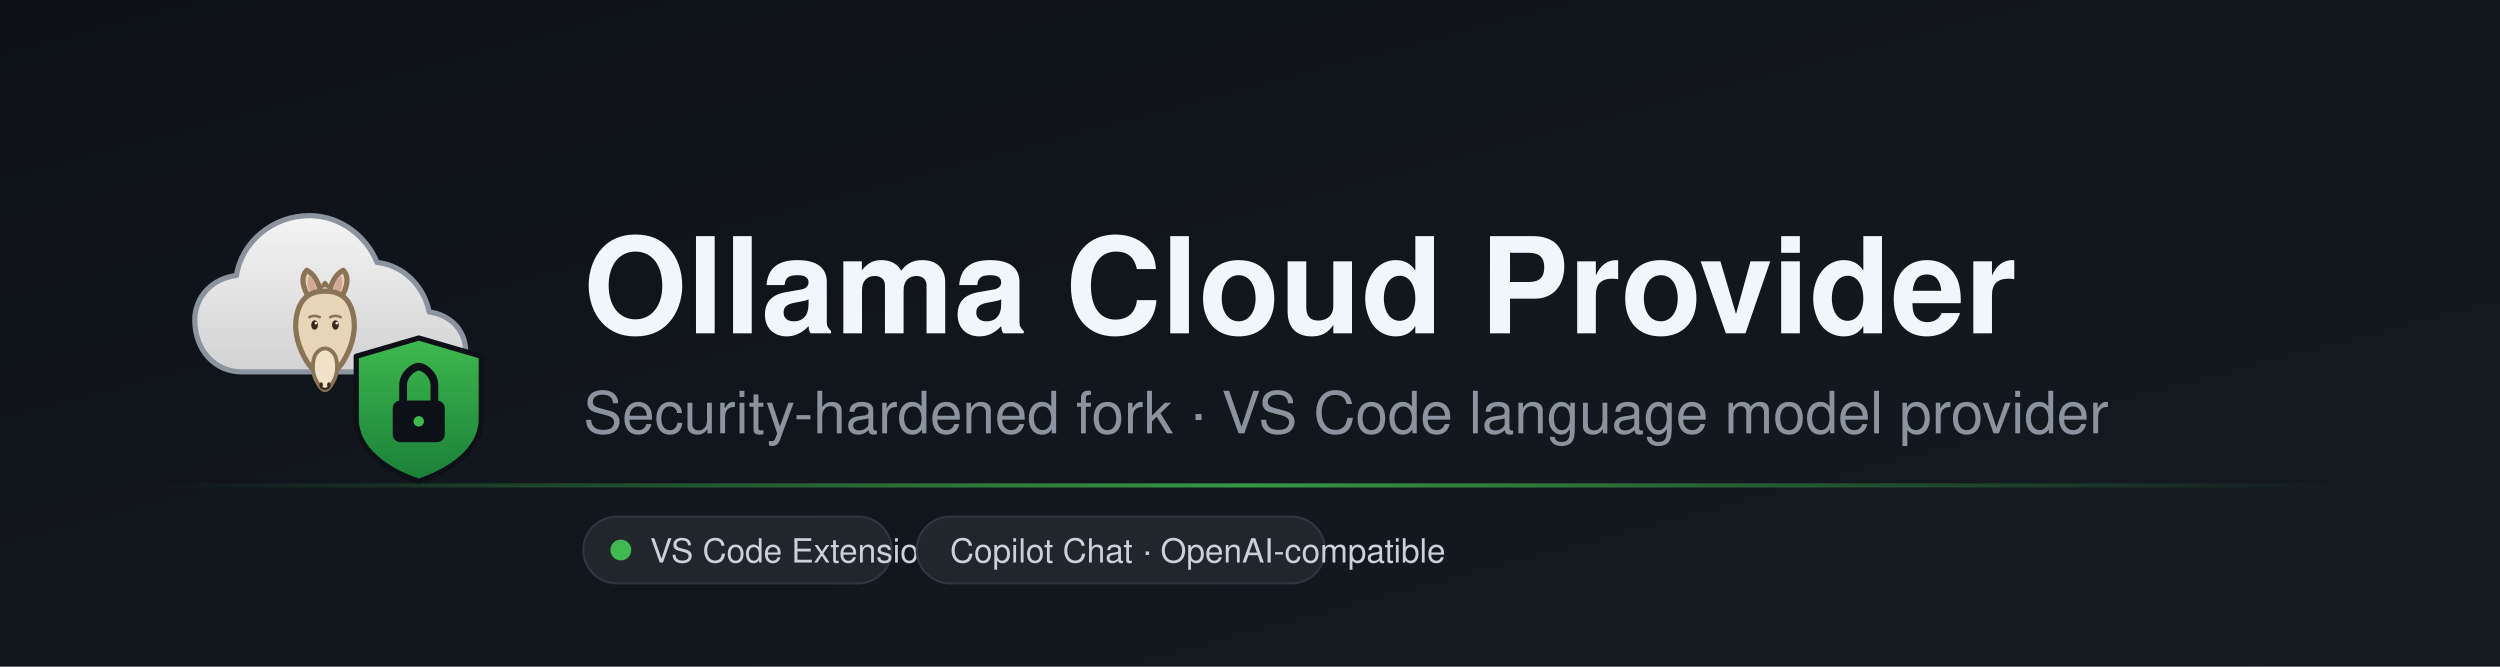
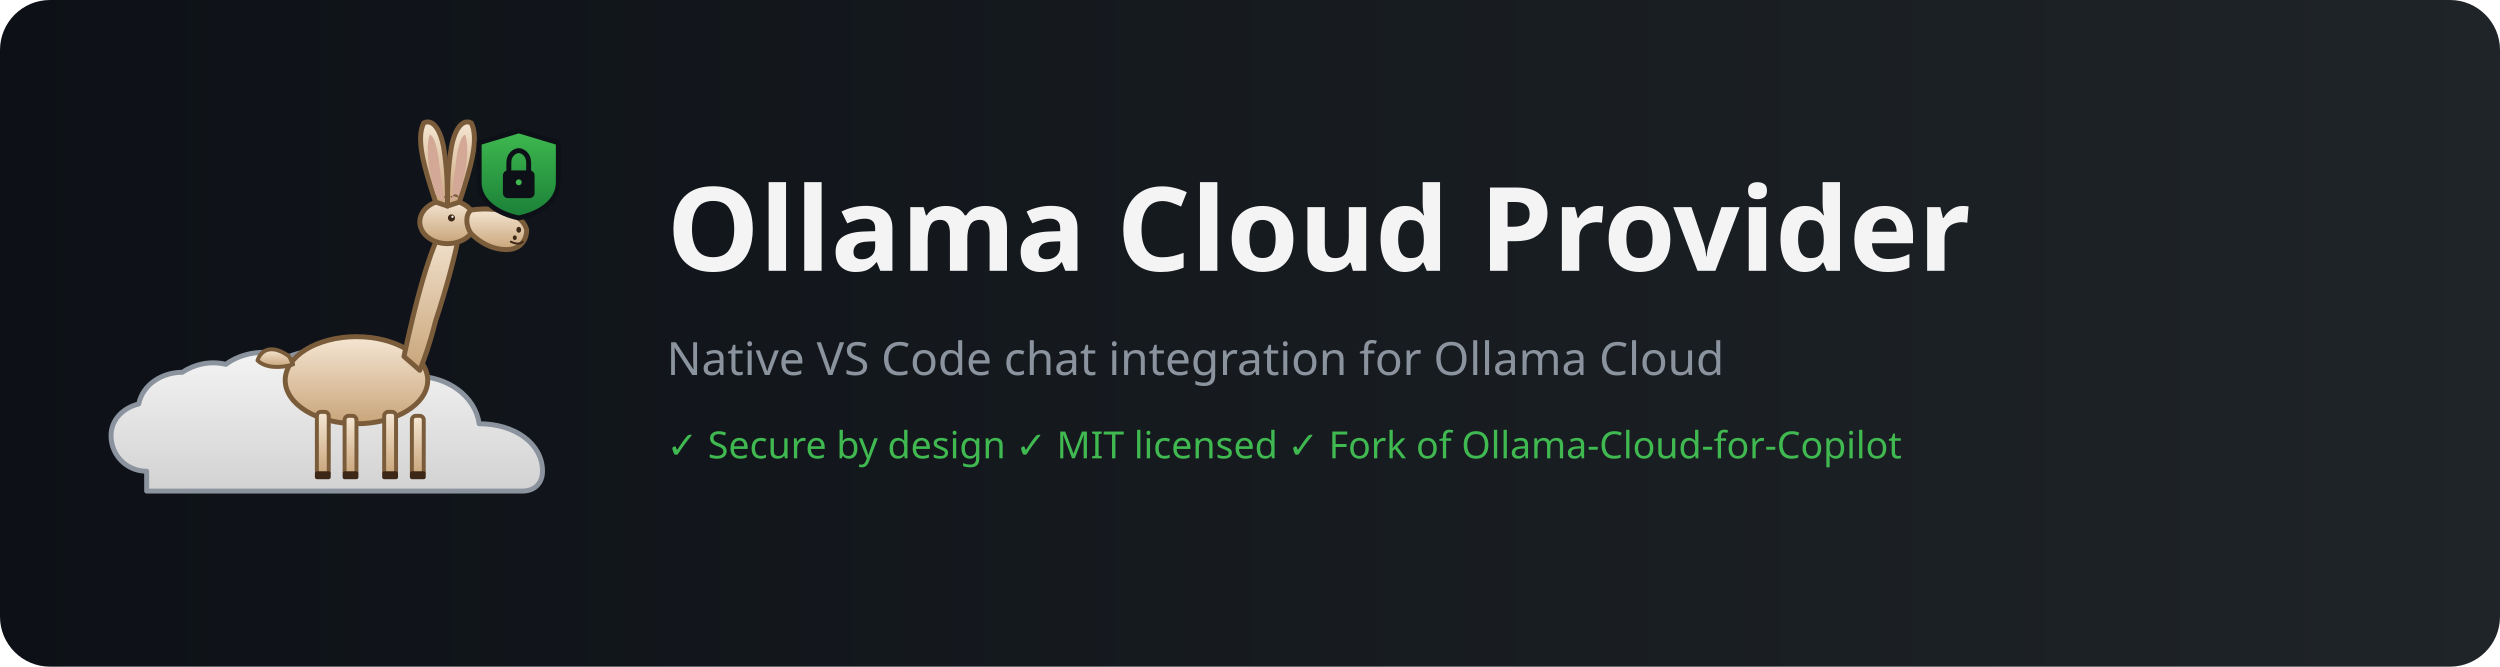
<svg xmlns="http://www.w3.org/2000/svg" width="1200" height="320" viewBox="0 0 1200 320" role="img" aria-label="Ollama Cloud Provider banner">
  <defs>
-     <linearGradient id="bgBanner" x1="0" y1="0" x2="1" y2="1">
+     <linearGradient id="bgGradB" x1="0" y1="0" x2="1" y2="0">
      <stop offset="0%" stop-color="#0D1117" />
-       <stop offset="100%" stop-color="#161B22" />
+       <stop offset="100%" stop-color="#1F2428" />
    </linearGradient>
    <linearGradient id="cloudGradB" x1="0" y1="0" x2="0" y2="1">
      <stop offset="0%" stop-color="#F4F4F4" />
      <stop offset="100%" stop-color="#D2D2D2" />
    </linearGradient>
+     <linearGradient id="llamaGradB" x1="0" y1="0" x2="0" y2="1">
+       <stop offset="0%" stop-color="#F5E6D3" />
+       <stop offset="100%" stop-color="#C9A57A" />
+     </linearGradient>
    <linearGradient id="shieldGradB" x1="0" y1="0" x2="0" y2="1">
      <stop offset="0%" stop-color="#3FB950" />
      <stop offset="100%" stop-color="#1A7F37" />
    </linearGradient>
-     <linearGradient id="accentLine" x1="0" y1="0" x2="1" y2="0">
-       <stop offset="0%" stop-color="#3FB950" stop-opacity="0" />
-       <stop offset="50%" stop-color="#3FB950" stop-opacity="0.8" />
-       <stop offset="100%" stop-color="#3FB950" stop-opacity="0" />
-     </linearGradient>
  </defs>
-   <rect width="1200" height="320" fill="url(#bgBanner)" />
-   <rect x="80" y="232" width="1040" height="2" fill="url(#accentLine)" />
-   <g transform="translate(96, 96) scale(1.25)">
-     <path d="M 16 66 C 6 66 -2 58 -2 46 C -2 37 5 30 14 29 C 16 16 28 6 42 6 C 54 6 64 14 68 24 C 78 25 86 33 88 43 C 96 44 102 50 102 58 C 102 62 100 66 96 66 L 16 66 Z" fill="url(#cloudGradB)" stroke="#8B949E" stroke-width="2" stroke-linejoin="round" />
-     <g id="llama-head-banner">
-       <path d="M 44 40 C 40 36 38 30 41 27 C 45 29 47 35 47 41 Z" fill="#E8D5B7" stroke="#8B7355" stroke-width="2" stroke-linejoin="round" />
-       <path d="M 43.5 38 C 41.5 35 40.5 31 42 29 C 44 30 45 34 45.5 39 Z" fill="#D4A896" />
-       <path d="M 52 40 C 56 36 58 30 55 27 C 51 29 49 35 49 41 Z" fill="#E8D5B7" stroke="#8B7355" stroke-width="2" stroke-linejoin="round" />
-       <path d="M 52.5 38 C 54.5 35 55.5 31 54 29 C 52 30 51 34 50.5 39 Z" fill="#D4A896" />
-       <path d="M 48 35 C 41 35 38 39 37 45 C 36 51 38 57 41 62 C 43 65 45 67 48 67 C 51 67 53 65 55 62 C 58 57 60 51 59 45 C 58 39 55 35 48 35 Z" fill="#E8D5B7" stroke="#8B7355" stroke-width="2" stroke-linejoin="round" />
-       <path d="M 45.5 35 C 46.5 32 47.5 31 48 31 C 48.5 31 49.5 32 50.5 35 C 49.5 34 48.5 33.5 48 33.5 C 47.5 33.5 46.5 34 45.5 35 Z" fill="#8B7355" />
-       <path d="M 44 60 C 43 63 43 67 45 70 C 46 72 47 73 48 73 C 49 73 50 72 51 70 C 53 67 53 63 52 60 C 51 58 49.5 57 48 57 C 46.5 57 45 58 44 60 Z" fill="#F0E2C9" stroke="#8B7355" stroke-width="1.5" stroke-linejoin="round" />
-       <ellipse cx="46.5" cy="71" rx="0.7" ry="1" fill="#3D2817" />
-       <ellipse cx="49.5" cy="71" rx="0.7" ry="1" fill="#3D2817" />
-       <path d="M 46.5 72 Q 48 73 49.5 72" stroke="#3D2817" stroke-width="0.8" fill="none" stroke-linecap="round" />
-       <ellipse cx="44" cy="48" rx="1.3" ry="1.8" fill="#3D2817" />
-       <ellipse cx="52" cy="48" rx="1.3" ry="1.8" fill="#3D2817" />
-       <circle cx="44.5" cy="47.3" r="0.5" fill="#F4F4F4" />
-       <circle cx="52.5" cy="47.3" r="0.5" fill="#F4F4F4" />
-       <path d="M 42 45 Q 44 44 46 45" stroke="#8B7355" stroke-width="1" fill="none" stroke-linecap="round" />
-       <path d="M 50 45 Q 52 44 54 45" stroke="#8B7355" stroke-width="1" fill="none" stroke-linecap="round" />
-     </g>
-     <path d="M 60 60 L 60 84 C 60 96 72 104 84 108 C 96 104 108 96 108 84 L 108 60 L 84 53 Z" fill="url(#shieldGradB)" stroke="#0D1117" stroke-width="2" stroke-linejoin="round" />
-     <rect x="74" y="77" width="20" height="16" rx="3" fill="#0D1117" />
-     <path d="M 78 77 L 78 71 C 78 67 82 64 84 64 C 86 64 90 67 90 71 L 90 77" fill="none" stroke="#0D1117" stroke-width="3" stroke-linecap="round" />
-     <circle cx="84" cy="85" r="2" fill="#3FB950" />
+   <rect x="0" y="0" width="1200" height="320" rx="24" ry="24" fill="url(#bgGradB)" />
+   <g transform="translate(40, 40) scale(0.95)">
+     <path d="M 32 196 C 22 196 14 188 14 178 C 14 170 20 164 28 162 C 30 152 40 146 50 146 C 56 142 64 140 72 142 C 80 136 92 134 104 138 C 114 134 126 134 136 138 C 148 136 160 140 168 148 C 184 148 198 158 200 172 C 218 172 232 182 232 196 C 232 202 228 206 222 206 L 32 206 Z" fill="url(#cloudGradB)" stroke="#8B949E" stroke-width="2.5" stroke-linejoin="round" />
+     <ellipse cx="138" cy="150" rx="36" ry="22" fill="url(#llamaGradB)" stroke="#7A5C3A" stroke-width="2.5" />
+     <path d="M 162 138 C 168 110 174 88 180 76 C 184 70 188 70 190 76 C 188 86 184 102 178 120 C 175 132 172 140 170 145 Z" fill="url(#llamaGradB)" stroke="#7A5C3A" stroke-width="2.5" stroke-linejoin="round" />
+     <ellipse cx="184" cy="70" rx="14" ry="11" fill="url(#llamaGradB)" stroke="#7A5C3A" stroke-width="2.5" />
+     <path d="M 196 64 C 210 62 222 66 224 74 C 224 80 220 84 214 84 C 206 84 200 80 196 76 C 193 72 193 66 196 64 Z" fill="url(#llamaGradB)" stroke="#7A5C3A" stroke-width="2.5" stroke-linejoin="round" />
+     <ellipse cx="220" cy="74" rx="1.2" ry="1.5" fill="#3D2817" />
+     <ellipse cx="218" cy="78" rx="1" ry="1.2" fill="#3D2817" />
+     <path d="M 216 80 Q 220 82 222 80" stroke="#3D2817" stroke-width="1" fill="none" stroke-linecap="round" />
+     <path d="M 178 60 C 172 42 168 28 172 20 C 176 18 180 22 182 32 C 184 44 184 54 184 62 Z" fill="url(#llamaGradB)" stroke="#7A5C3A" stroke-width="2.5" stroke-linejoin="round" />
+     <path d="M 178 56 C 174 44 173 32 175 26 C 177 26 179 32 180 42 C 181 50 182 56 182 60 Z" fill="#D4A896" />
+     <path d="M 190 60 C 196 42 200 28 196 20 C 192 18 188 22 186 32 C 184 44 184 54 184 62 Z" fill="url(#llamaGradB)" stroke="#7A5C3A" stroke-width="2.5" stroke-linejoin="round" />
+     <path d="M 190 56 C 194 44 195 32 193 26 C 191 26 189 32 188 42 C 187 50 186 56 186 60 Z" fill="#D4A896" />
+     <circle cx="186" cy="68" r="1.8" fill="#3D2817" />
+     <circle cx="186.5" cy="67.4" r="0.6" fill="#F4F4F4" />
+     <path d="M 182 58 Q 184 54 186 58 Q 188 54 190 58 Q 186 56 182 58 Z" fill="#7A5C3A" />
+     <rect x="118" y="166" width="6" height="32" rx="2" fill="url(#llamaGradB)" stroke="#7A5C3A" stroke-width="2" />
+     <rect x="132" y="168" width="6" height="30" rx="2" fill="url(#llamaGradB)" stroke="#7A5C3A" stroke-width="2" />
+     <rect x="152" y="166" width="6" height="32" rx="2" fill="url(#llamaGradB)" stroke="#7A5C3A" stroke-width="2" />
+     <rect x="166" y="168" width="6" height="30" rx="2" fill="url(#llamaGradB)" stroke="#7A5C3A" stroke-width="2" />
+     <rect x="117" y="196" width="8" height="4" rx="1" fill="#3D2817" />
+     <rect x="131" y="196" width="8" height="4" rx="1" fill="#3D2817" />
+     <rect x="151" y="196" width="8" height="4" rx="1" fill="#3D2817" />
+     <rect x="165" y="196" width="8" height="4" rx="1" fill="#3D2817" />
+     <path d="M 104 138 C 96 132 90 134 88 140 C 92 144 100 144 106 142 Z" fill="url(#llamaGradB)" stroke="#7A5C3A" stroke-width="2" stroke-linejoin="round" />
+     <path d="M 200 30 L 200 50 C 200 60 210 66 220 68 C 230 66 240 60 240 50 L 240 30 L 220 24 Z" fill="url(#shieldGradB)" stroke="#0D1117" stroke-width="2.5" stroke-linejoin="round" />
+     <rect x="212" y="44" width="16" height="14" rx="2.5" fill="#0D1117" />
+     <path d="M 215 44 L 215 40 C 215 36 218 34 220 34 C 222 34 225 36 225 40 L 225 44" fill="none" stroke="#0D1117" stroke-width="2.5" stroke-linecap="round" />
+     <circle cx="220" cy="50" r="1.5" fill="#3FB950" />
  </g>
-   <text x="280" y="160" font-family="-apple-system, BlinkMacSystemFont, 'Segoe UI', Helvetica, Arial, sans-serif" font-size="64" font-weight="700" fill="#F0F6FC" text-rendering="geometricPrecision">
-     Ollama Cloud Provider
-   </text>
-   <text x="280" y="208" font-family="-apple-system, BlinkMacSystemFont, 'Segoe UI', Helvetica, Arial, sans-serif" font-size="28" font-weight="400" fill="#8B949E" text-rendering="geometricPrecision">
-     Security-hardened fork · VS Code language model provider
-   </text>
-   <g transform="translate(280, 248)">
-     <rect x="0" y="0" width="148" height="32" rx="16" fill="#21262D" stroke="#30363D" stroke-width="1" />
-     <circle cx="18" cy="16" r="5" fill="#3FB950" />
-     <text x="32" y="22" font-family="-apple-system, BlinkMacSystemFont, 'Segoe UI', Helvetica, Arial, sans-serif" font-size="16" font-weight="500" fill="#C9D1D9">
-       VS Code Extension
-     </text>
-   </g>
-   <g transform="translate(440, 248)">
-     <rect x="0" y="0" width="196" height="32" rx="16" fill="#21262D" stroke="#30363D" stroke-width="1" />
-     <text x="16" y="22" font-family="-apple-system, BlinkMacSystemFont, 'Segoe UI', Helvetica, Arial, sans-serif" font-size="16" font-weight="500" fill="#C9D1D9">
-       Copilot Chat · OpenAI-compatible
-     </text>
-   </g>
+   <text x="320" y="130" font-family="Segoe UI, system-ui, sans-serif" font-size="56" font-weight="700" fill="#F4F4F4">Ollama Cloud Provider</text>
+   <text x="320" y="180" font-family="Segoe UI, system-ui, sans-serif" font-size="22" font-weight="400" fill="#8B949E">Native VS Code chat integration for Ollama Cloud</text>
+   <text x="320" y="220" font-family="Segoe UI, system-ui, sans-serif" font-size="18" font-weight="500" fill="#3FB950">✓ Secure by design  ✓ MIT licensed  ✓ Fork of Ollama-Cloud-for-Copilot</text>
</svg>
